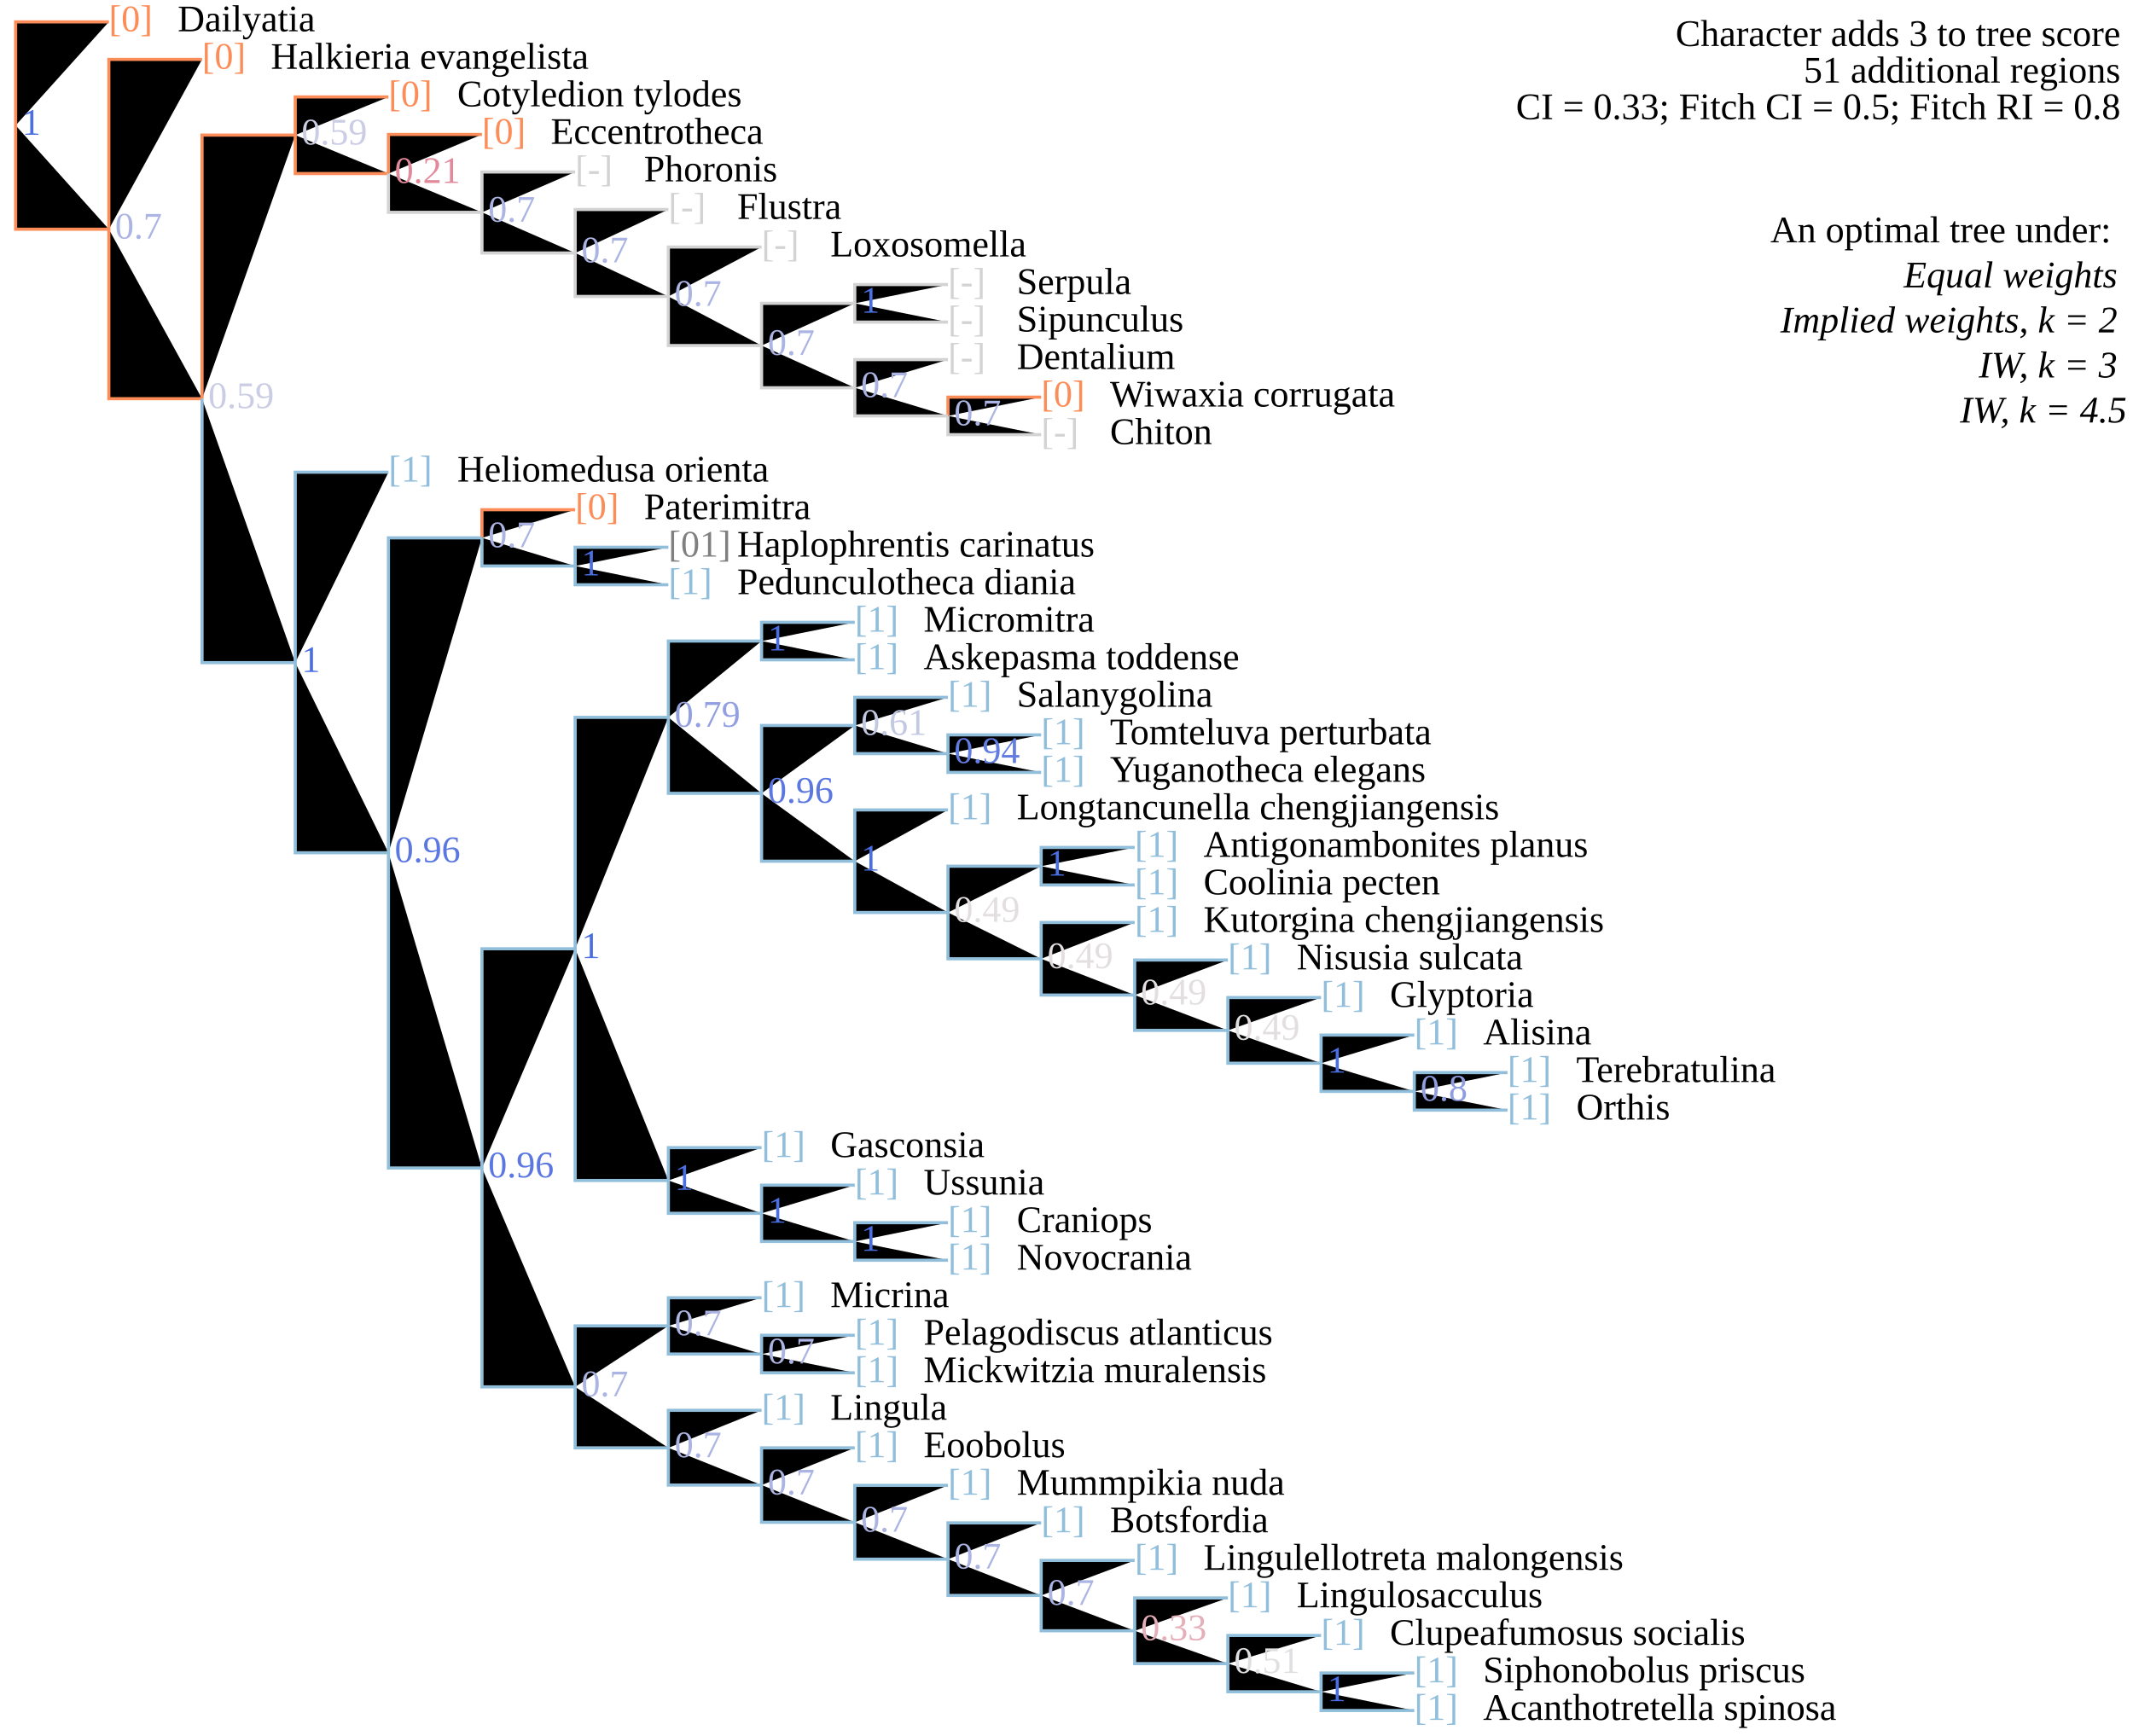
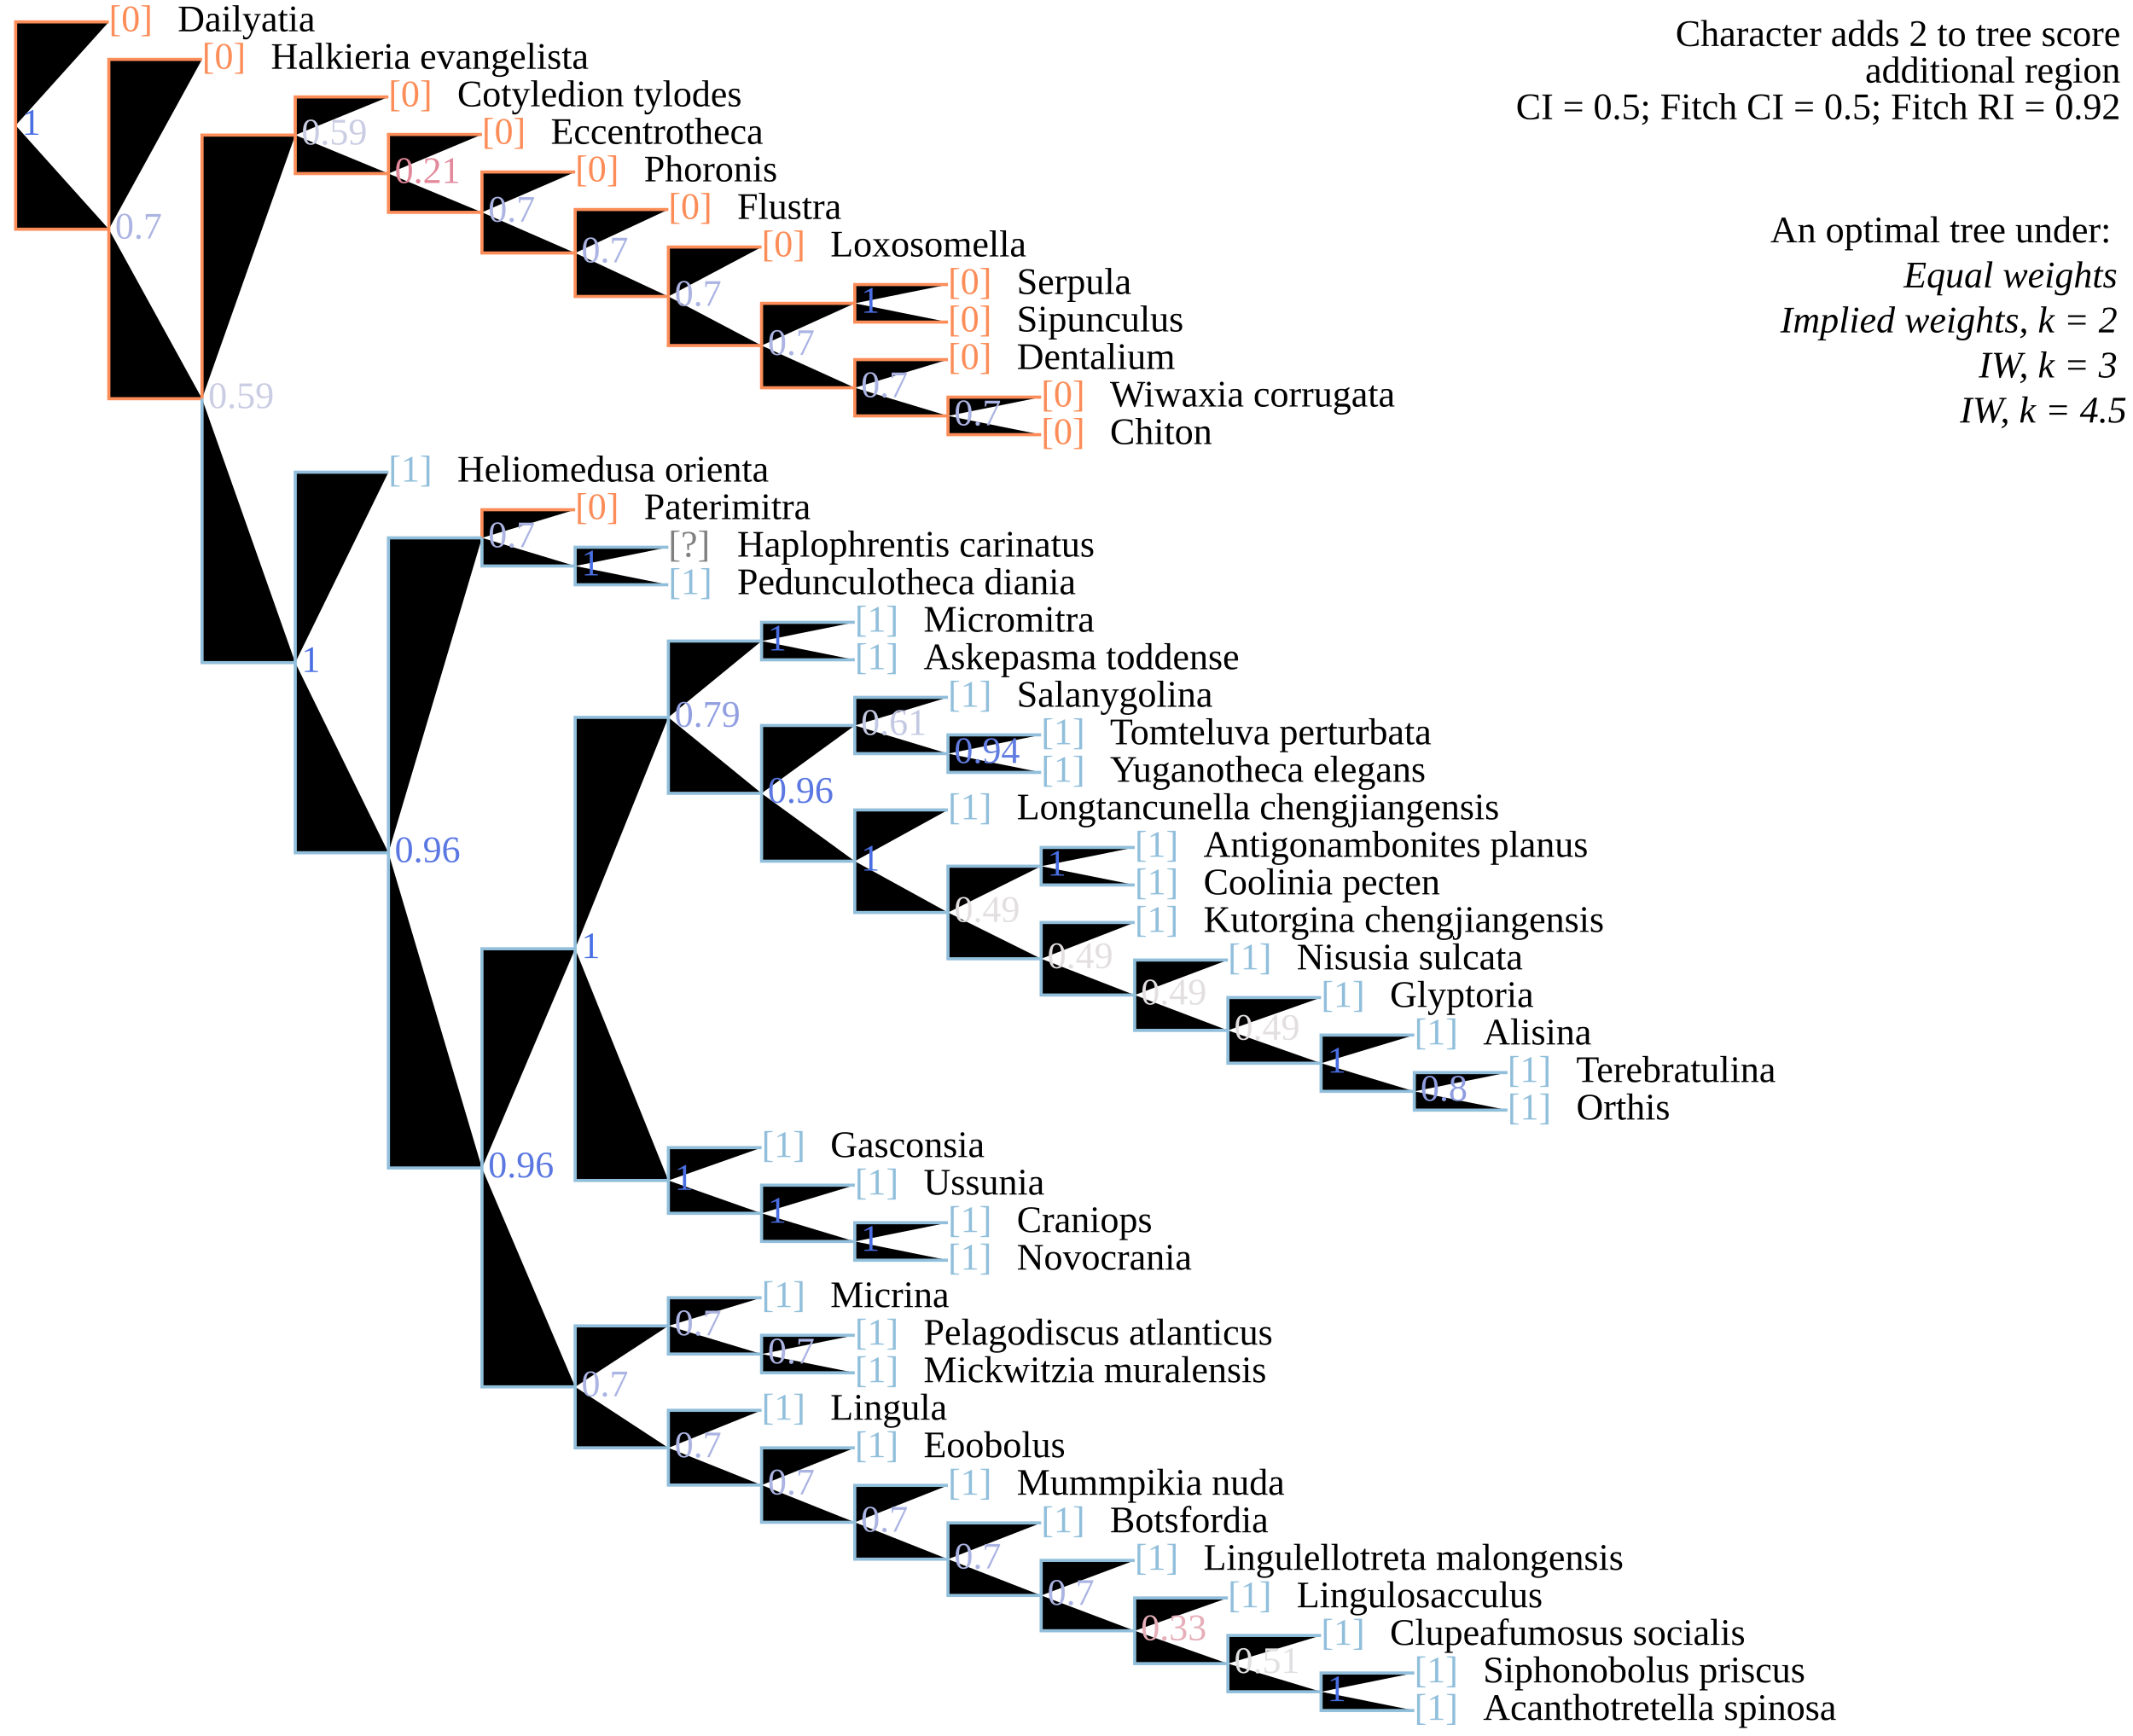
<svg xmlns="http://www.w3.org/2000/svg" version="1.1" width="682" height="555" class="tree" char="3">
-   <text x="678" y="14.7" text-anchor="end" class="stepsLabel">Character adds <tspan class="score">3</tspan> to tree score</text>
+   <text x="678" y="14.7" text-anchor="end" class="stepsLabel">Character adds <tspan class="score">2</tspan> to tree score</text>
  <text x="678" y="26.4" text-anchor="end" class="stepsLabel">
-     <tspan class="score">51</tspan> additional regions</text>
-   <text x="678" y="38.1" text-anchor="end" class="stepsLabel">CI = 0.33; Fitch CI = 0.5; Fitch RI = 0.8</text>
+     <tspan class="score" /> additional region</text>
+   <text x="678" y="38.1" text-anchor="end" class="stepsLabel">CI = 0.5; Fitch CI = 0.5; Fitch RI = 0.92</text>
  <text x="678" y="61.5" text-anchor="end" class="stepsLabel">
    <tspan dy="16">An optimal tree under:</tspan>
    <tspan x="680" style="font-style:italic" class="thisAn" dy="1.2em">Equal weights</tspan>
    <tspan x="680" style="font-style:italic" class="notThisAn" dy="1.2em">Implied weights, k = 2</tspan>
    <tspan x="680" style="font-style:italic" class="notThisAn" dy="1.2em">IW, k = 3</tspan>
    <tspan x="680" style="font-style:italic" class="notThisAn" dy="1.2em">IW, k = 4.5</tspan>
  </text>
  <text x="34.8" y="10" fill="#fc8d59" class="flag">[0]</text>
  <text x="56.8" y="10" class="taxonLabel">Dailyatia</text>
  <text x="64.6" y="22" fill="#fc8d59" class="flag">[0]</text>
  <text x="86.6" y="22" class="taxonLabel">Halkieria evangelista</text>
  <text x="154.1" y="46" fill="#fc8d59" class="flag">[0]</text>
  <text x="176.1" y="46" class="taxonLabel">Eccentrotheca</text>
  <text x="124.2" y="34" fill="#fc8d59" class="flag">[0]</text>
  <text x="146.2" y="34" class="taxonLabel">Cotyledion tylodes</text>
-   <text x="183.9" y="58" fill="lightgrey" class="flag">[-]</text>
+   <text x="183.9" y="58" fill="#fc8d59" class="flag">[0]</text>
  <text x="205.9" y="58" class="taxonLabel">Phoronis</text>
-   <text x="213.7" y="70" fill="lightgrey" class="flag">[-]</text>
+   <text x="213.7" y="70" fill="#fc8d59" class="flag">[0]</text>
  <text x="235.7" y="70" class="taxonLabel">Flustra</text>
-   <text x="243.5" y="82" fill="lightgrey" class="flag">[-]</text>
+   <text x="243.5" y="82" fill="#fc8d59" class="flag">[0]</text>
  <text x="265.5" y="82" class="taxonLabel">Loxosomella</text>
-   <text x="303.1" y="118" fill="lightgrey" class="flag">[-]</text>
+   <text x="303.1" y="118" fill="#fc8d59" class="flag">[0]</text>
  <text x="325.1" y="118" class="taxonLabel">Dentalium</text>
  <text x="332.9" y="130" fill="#fc8d59" class="flag">[0]</text>
  <text x="354.9" y="130" class="taxonLabel">Wiwaxia corrugata</text>
-   <text x="332.9" y="142" fill="lightgrey" class="flag">[-]</text>
+   <text x="332.9" y="142" fill="#fc8d59" class="flag">[0]</text>
  <text x="354.9" y="142" class="taxonLabel">Chiton</text>
-   <text x="303.1" y="94" fill="lightgrey" class="flag">[-]</text>
+   <text x="303.1" y="94" fill="#fc8d59" class="flag">[0]</text>
  <text x="325.1" y="94" class="taxonLabel">Serpula</text>
-   <text x="303.1" y="106" fill="lightgrey" class="flag">[-]</text>
+   <text x="303.1" y="106" fill="#fc8d59" class="flag">[0]</text>
  <text x="325.1" y="106" class="taxonLabel">Sipunculus</text>
  <text x="124.2" y="154" fill="#91bfdb" class="flag">[1]</text>
  <text x="146.2" y="154" class="taxonLabel">Heliomedusa orienta</text>
  <text x="183.9" y="166" fill="#fc8d59" class="flag">[0]</text>
  <text x="205.9" y="166" class="taxonLabel">Paterimitra</text>
-   <text x="213.7" y="178" fill="grey" class="flag">[01]</text>
+   <text x="213.7" y="178" fill="grey" class="flag">[?]</text>
  <text x="235.7" y="178" class="taxonLabel">Haplophrentis carinatus</text>
  <text x="213.7" y="190" fill="#91bfdb" class="flag">[1]</text>
  <text x="235.7" y="190" class="taxonLabel">Pedunculotheca diania</text>
  <text x="273.3" y="214" fill="#91bfdb" class="flag">[1]</text>
  <text x="295.3" y="214" class="taxonLabel">Askepasma toddense</text>
  <text x="273.3" y="202" fill="#91bfdb" class="flag">[1]</text>
  <text x="295.3" y="202" class="taxonLabel">Micromitra</text>
  <text x="303.1" y="226" fill="#91bfdb" class="flag">[1]</text>
  <text x="325.1" y="226" class="taxonLabel">Salanygolina</text>
  <text x="332.9" y="238" fill="#91bfdb" class="flag">[1]</text>
  <text x="354.9" y="238" class="taxonLabel">Tomteluva perturbata</text>
  <text x="332.9" y="250" fill="#91bfdb" class="flag">[1]</text>
  <text x="354.9" y="250" class="taxonLabel">Yuganotheca elegans</text>
  <text x="303.1" y="262" fill="#91bfdb" class="flag">[1]</text>
  <text x="325.1" y="262" class="taxonLabel">Longtancunella chengjiangensis</text>
  <text x="362.8" y="298" fill="#91bfdb" class="flag">[1]</text>
  <text x="384.8" y="298" class="taxonLabel">Kutorgina chengjiangensis</text>
  <text x="392.6" y="310" fill="#91bfdb" class="flag">[1]</text>
  <text x="414.6" y="310" class="taxonLabel">Nisusia sulcata</text>
  <text x="422.4" y="322" fill="#91bfdb" class="flag">[1]</text>
  <text x="444.4" y="322" class="taxonLabel">Glyptoria</text>
  <text x="482" y="358" fill="#91bfdb" class="flag">[1]</text>
  <text x="504" y="358" class="taxonLabel">Orthis</text>
  <text x="482" y="346" fill="#91bfdb" class="flag">[1]</text>
  <text x="504" y="346" class="taxonLabel">Terebratulina</text>
  <text x="452.2" y="334" fill="#91bfdb" class="flag">[1]</text>
  <text x="474.2" y="334" class="taxonLabel">Alisina</text>
  <text x="362.8" y="274" fill="#91bfdb" class="flag">[1]</text>
  <text x="384.8" y="274" class="taxonLabel">Antigonambonites planus</text>
  <text x="362.8" y="286" fill="#91bfdb" class="flag">[1]</text>
  <text x="384.8" y="286" class="taxonLabel">Coolinia pecten</text>
  <text x="243.5" y="370" fill="#91bfdb" class="flag">[1]</text>
  <text x="265.5" y="370" class="taxonLabel">Gasconsia</text>
  <text x="273.3" y="382" fill="#91bfdb" class="flag">[1]</text>
  <text x="295.3" y="382" class="taxonLabel">Ussunia</text>
  <text x="303.1" y="394" fill="#91bfdb" class="flag">[1]</text>
  <text x="325.1" y="394" class="taxonLabel">Craniops</text>
  <text x="303.1" y="406" fill="#91bfdb" class="flag">[1]</text>
  <text x="325.1" y="406" class="taxonLabel">Novocrania</text>
  <text x="243.5" y="418" fill="#91bfdb" class="flag">[1]</text>
  <text x="265.5" y="418" class="taxonLabel">Micrina</text>
  <text x="273.3" y="430" fill="#91bfdb" class="flag">[1]</text>
  <text x="295.3" y="430" class="taxonLabel">Pelagodiscus atlanticus</text>
  <text x="273.3" y="442" fill="#91bfdb" class="flag">[1]</text>
  <text x="295.3" y="442" class="taxonLabel">Mickwitzia muralensis</text>
  <text x="243.5" y="454" fill="#91bfdb" class="flag">[1]</text>
  <text x="265.5" y="454" class="taxonLabel">Lingula</text>
  <text x="273.3" y="466" fill="#91bfdb" class="flag">[1]</text>
  <text x="295.3" y="466" class="taxonLabel">Eoobolus</text>
  <text x="303.1" y="478" fill="#91bfdb" class="flag">[1]</text>
  <text x="325.1" y="478" class="taxonLabel">Mummpikia nuda</text>
  <text x="332.9" y="490" fill="#91bfdb" class="flag">[1]</text>
  <text x="354.9" y="490" class="taxonLabel">Botsfordia</text>
  <text x="392.6" y="514" fill="#91bfdb" class="flag">[1]</text>
  <text x="414.6" y="514" class="taxonLabel">Lingulosacculus</text>
  <text x="362.8" y="502" fill="#91bfdb" class="flag">[1]</text>
  <text x="384.8" y="502" class="taxonLabel">Lingulellotreta malongensis</text>
  <text x="422.4" y="526" fill="#91bfdb" class="flag">[1]</text>
  <text x="444.4" y="526" class="taxonLabel">Clupeafumosus socialis</text>
  <text x="452.2" y="538" fill="#91bfdb" class="flag">[1]</text>
  <text x="474.2" y="538" class="taxonLabel">Siphonobolus priscus</text>
  <text x="452.2" y="550" fill="#91bfdb" class="flag">[1]</text>
  <text x="474.2" y="550" class="taxonLabel">Acanthotretella spinosa</text>
-   <path d="M5,40.1V7H34.8M5,40.1V73.3H34.8M34.8,73.3V19H64.6M34.8,73.3V127.5H64.6M64.6,127.5V43.2H94.4M94.4,43.2V31H124.2M94.4,43.2V55.5H124.2M124.2,55.5V43H154.1M303.1,133V127H332.9M154.1,172V163H183.9" stroke="#fc8d59" />
-   <path d="M124.2,55.5V67.9H154.1M154.1,67.9V55H183.9M154.1,67.9V80.9H183.9M183.9,80.9V67H213.7M183.9,80.9V94.8H213.7M213.7,94.8V79H243.5M213.7,94.8V110.5H243.5M243.5,110.5V97H273.3M273.3,97V91H303.1M273.3,97V103H303.1M243.5,110.5V124H273.3M273.3,124V115H303.1M273.3,124V133H303.1M303.1,133V139H332.9" stroke="lightgrey" class="inapplicable" />
+   <path d="M5,40.1V7H34.8M5,40.1V73.3H34.8M34.8,73.3V19H64.6M34.8,73.3V127.5H64.6M64.6,127.5V43.2H94.4M94.4,43.2V31H124.2M94.4,43.2V55.5H124.2M124.2,55.5V43H154.1M124.2,55.5V67.9H154.1M154.1,67.9V55H183.9M154.1,67.9V80.9H183.9M183.9,80.9V67H213.7M183.9,80.9V94.8H213.7M213.7,94.8V79H243.5M213.7,94.8V110.5H243.5M243.5,110.5V97H273.3M273.3,97V91H303.1M273.3,97V103H303.1M243.5,110.5V124H273.3M273.3,124V115H303.1M273.3,124V133H303.1M303.1,133V127H332.9M303.1,133V139H332.9M154.1,172V163H183.9" stroke="#fc8d59" />
  <path d="M64.6,127.5V211.9H94.4M94.4,211.9V151H124.2M94.4,211.9V272.7H124.2M124.2,272.7V172H154.1M154.1,172V181H183.9M183.9,181V175H213.7M183.9,181V187H213.7M124.2,272.7V373.5H154.1M154.1,373.5V303.4H183.9M183.9,303.4V229.4H213.7M213.7,229.4V205H243.5M243.5,205V199H273.3M243.5,205V211H273.3M213.7,229.4V253.7H243.5M243.5,253.7V232H273.3M273.3,232V223H303.1M273.3,232V241H303.1M303.1,241V235H332.9M303.1,241V247H332.9M243.5,253.7V275.4H273.3M273.3,275.4V259H303.1M273.3,275.4V291.8H303.1M303.1,291.8V277H332.9M332.9,277V271H362.8M332.9,277V283H362.8M303.1,291.8V306.6H332.9M332.9,306.6V295H362.8M332.9,306.6V318.2H362.8M362.8,318.2V307H392.6M362.8,318.2V329.5H392.6M392.6,329.5V319H422.4M392.6,329.5V340H422.4M422.4,340V331H452.2M422.4,340V349H452.2M452.2,349V343H482M452.2,349V355H482M183.9,303.4V377.5H213.7M213.7,377.5V367H243.5M213.7,377.5V388H243.5M243.5,388V379H273.3M243.5,388V397H273.3M273.3,397V391H303.1M273.3,397V403H303.1M154.1,373.5V443.5H183.9M183.9,443.5V424H213.7M213.7,424V415H243.5M213.7,424V433H243.5M243.5,433V427H273.3M243.5,433V439H273.3M183.9,443.5V463H213.7M213.7,463V451H243.5M213.7,463V474.9H243.5M243.5,474.9V463H273.3M243.5,474.9V486.8H273.3M273.3,486.8V475H303.1M273.3,486.8V498.6H303.1M303.1,498.6V487H332.9M303.1,498.6V510.2H332.9M332.9,510.2V499H362.8M332.9,510.2V521.5H362.8M362.8,521.5V511H392.6M362.8,521.5V532H392.6M392.6,532V523H422.4M392.6,532V541H422.4M422.4,541V535H452.2M422.4,541V547H452.2" stroke="#91bfdb" />
  <text x="7" y="43.1" class="node" fill="#4A6FE3">1</text>
  <text x="36.8" y="76.3" class="node" fill="#ABB4E2">0.7</text>
  <text x="66.6" y="130.5" class="node" fill="#CACDE3">0.59</text>
  <text x="96.4" y="46.2" class="node" fill="#CACDE3">0.59</text>
  <text x="126.2" y="58.5" class="node" fill="#E2899B">0.21</text>
  <text x="156.1" y="70.9" class="node" fill="#ABB4E2">0.7</text>
  <text x="185.9" y="83.9" class="node" fill="#ABB4E2">0.7</text>
  <text x="215.7" y="97.8" class="node" fill="#ABB4E2">0.7</text>
  <text x="245.5" y="113.5" class="node" fill="#ABB4E2">0.7</text>
  <text x="275.3" y="100" class="node" fill="#4A6FE3">1</text>
  <text x="275.3" y="127" class="node" fill="#ABB4E2">0.7</text>
  <text x="305.1" y="136" class="node" fill="#ABB4E2">0.7</text>
  <text x="96.4" y="214.9" class="node" fill="#4A6FE3">1</text>
  <text x="126.2" y="275.7" class="node" fill="#5B78E2">0.96</text>
  <text x="156.1" y="175" class="node" fill="#ABB4E2">0.7</text>
  <text x="185.9" y="184" class="node" fill="#4A6FE3">1</text>
  <text x="156.1" y="376.5" class="node" fill="#5B78E2">0.96</text>
  <text x="185.9" y="306.4" class="node" fill="#4A6FE3">1</text>
  <text x="215.7" y="232.4" class="node" fill="#929FE1">0.79</text>
  <text x="245.5" y="208" class="node" fill="#4A6FE3">1</text>
  <text x="245.5" y="256.7" class="node" fill="#5B78E2">0.96</text>
  <text x="275.3" y="235" class="node" fill="#C4C9E3">0.61</text>
  <text x="305.1" y="244" class="node" fill="#627DE1">0.94</text>
  <text x="275.3" y="278.4" class="node" fill="#4A6FE3">1</text>
  <text x="305.1" y="294.8" class="node" fill="#E3DFE0">0.49</text>
  <text x="334.9" y="280" class="node" fill="#4A6FE3">1</text>
  <text x="334.9" y="309.6" class="node" fill="#E3DFE0">0.49</text>
  <text x="364.8" y="321.2" class="node" fill="#E3DFE0">0.49</text>
  <text x="394.6" y="332.5" class="node" fill="#E3DFE0">0.49</text>
  <text x="424.4" y="343" class="node" fill="#4A6FE3">1</text>
  <text x="454.2" y="352" class="node" fill="#8F9DE1">0.8</text>
  <text x="215.7" y="380.5" class="node" fill="#4A6FE3">1</text>
  <text x="245.5" y="391" class="node" fill="#4A6FE3">1</text>
  <text x="275.3" y="400" class="node" fill="#4A6FE3">1</text>
  <text x="185.9" y="446.5" class="node" fill="#ABB4E2">0.7</text>
  <text x="215.7" y="427" class="node" fill="#ABB4E2">0.7</text>
  <text x="245.5" y="436" class="node" fill="#ABB4E2">0.7</text>
  <text x="215.7" y="466" class="node" fill="#ABB4E2">0.7</text>
  <text x="245.5" y="477.9" class="node" fill="#ABB4E2">0.7</text>
  <text x="275.3" y="489.8" class="node" fill="#ABB4E2">0.7</text>
  <text x="305.1" y="501.6" class="node" fill="#ABB4E2">0.7</text>
  <text x="334.9" y="513.2" class="node" fill="#ABB4E2">0.7</text>
  <text x="364.8" y="524.5" class="node" fill="#E6AEB8">0.33</text>
  <text x="394.6" y="535" class="node" fill="#E0E0E2">0.51</text>
  <text x="424.4" y="544" class="node" fill="#4A6FE3">1</text>
</svg>
